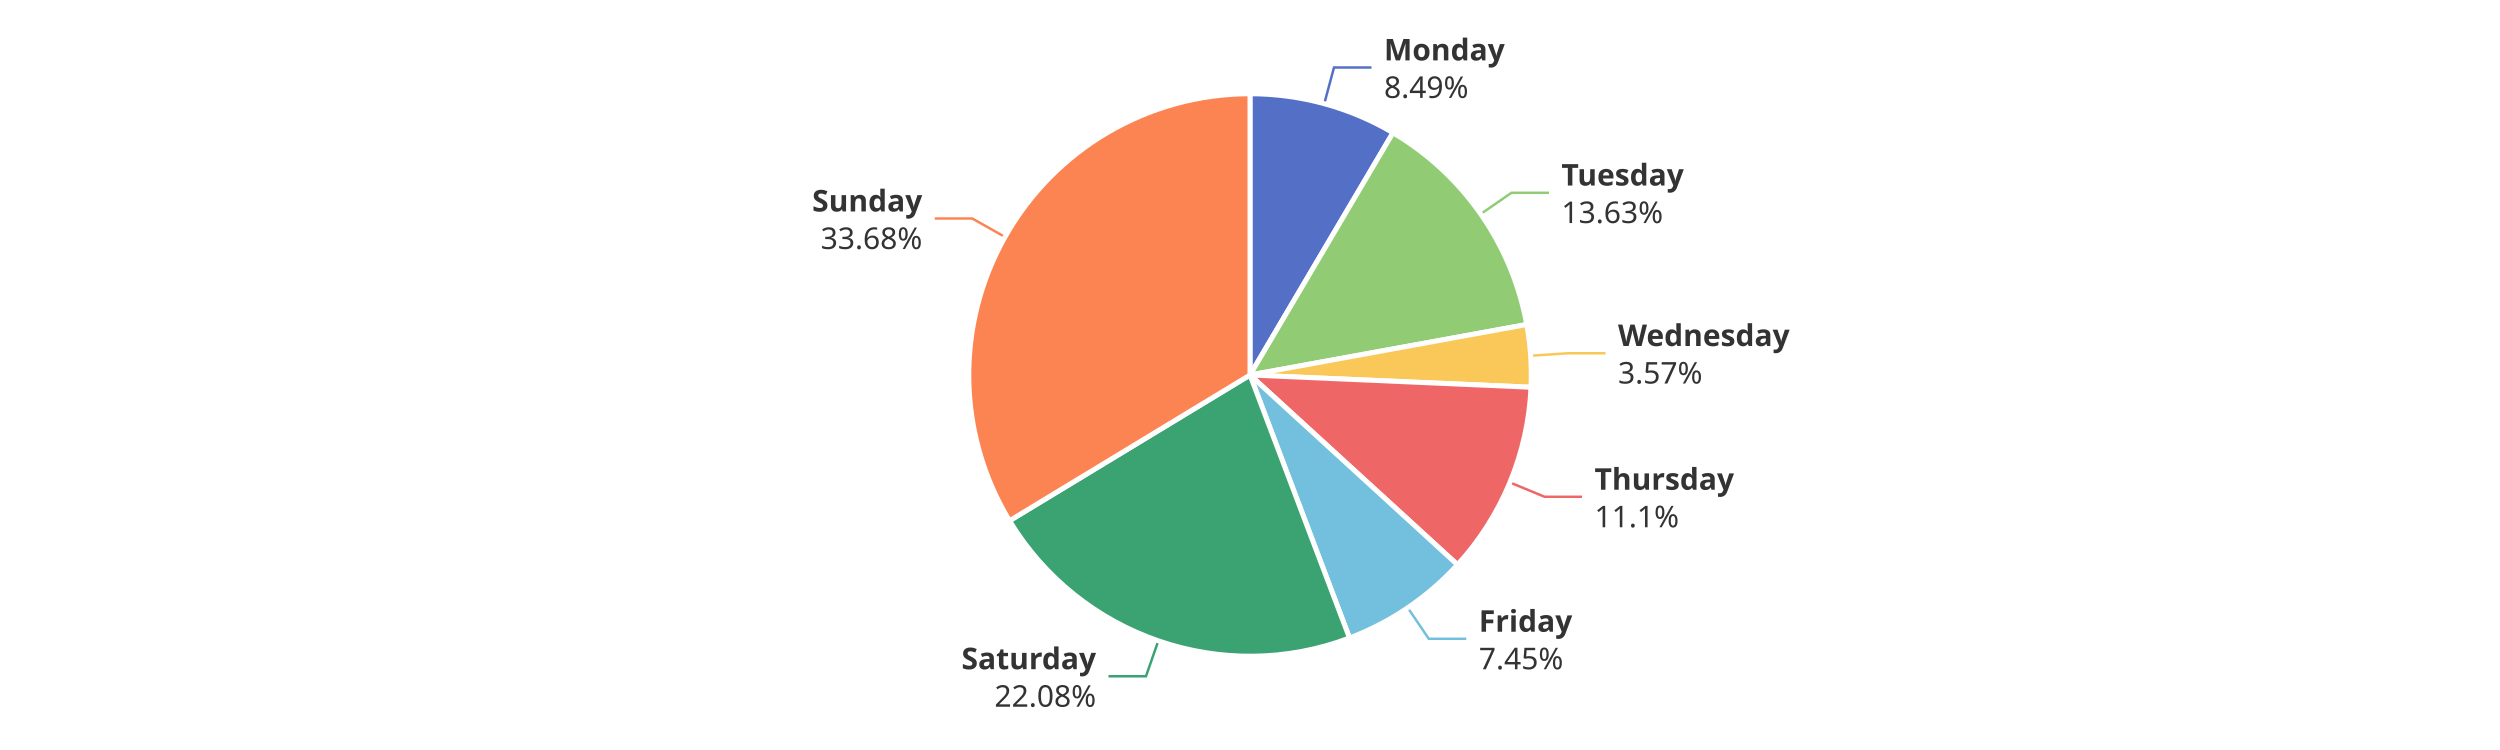
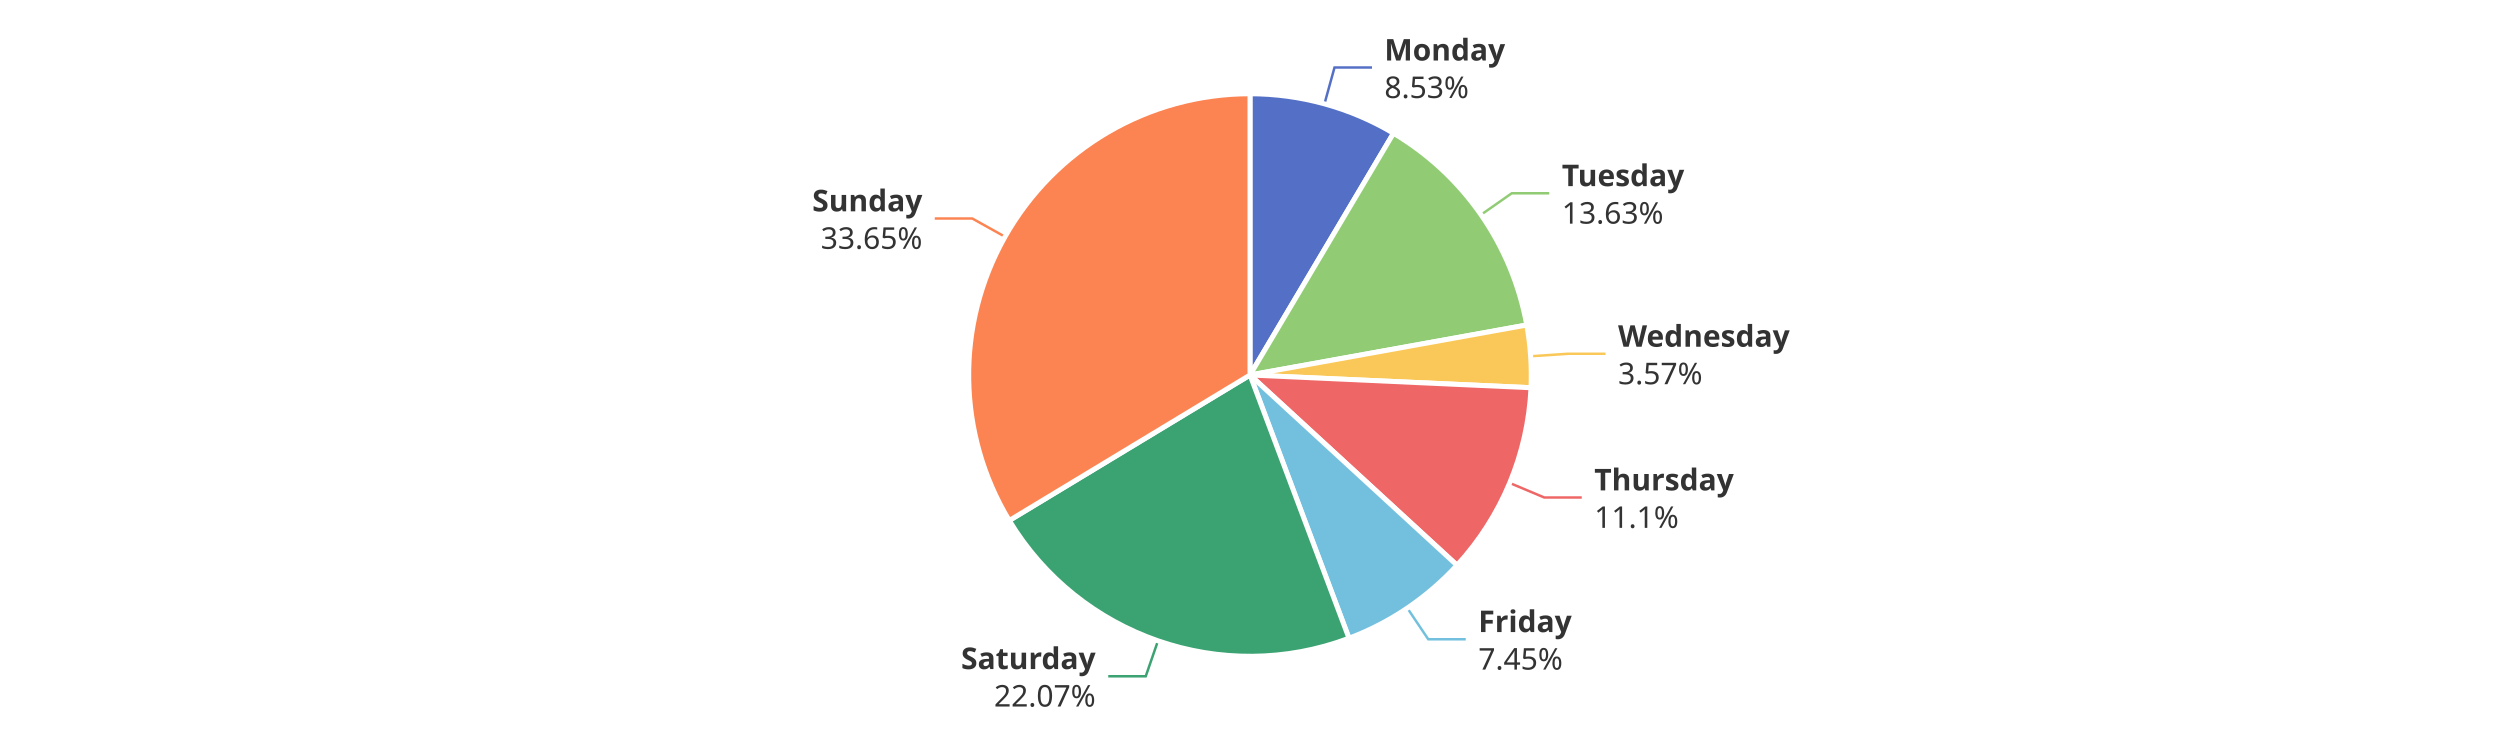
<svg xmlns="http://www.w3.org/2000/svg" width="1000" height="300" version="1.1" baseProfile="full" viewBox="0 0 1000 300">
  <rect width="1000" height="300" x="0" y="0" id="0" fill="#ffffff" />
-   <polyline points="529.7 41.5 533.6 27 548.6 27" fill="none" stroke="#5470c6" />
-   <polyline points="592.3 85.6 604.6 77.1 619.6 77.1" fill="none" stroke="#91cc75" />
-   <polyline points="612.2 142.3 627.2 141.3 642.2 141.3" fill="none" stroke="#fac858" />
-   <polyline points="604 193 617.8 198.7 632.8 198.7" fill="none" stroke="#ee6666" />
-   <polyline points="563.1 243.1 571.5 255.5 586.5 255.5" fill="none" stroke="#73c0de" />
-   <polyline points="463.3 256.4 458.4 270.5 443.4 270.5" fill="none" stroke="#3ba272" />
-   <polyline points="402 94.8 388.9 87.4 373.9 87.4" fill="none" stroke="#fc8452" />
-   <path d="M500 37.5A112.5 112.5 0 0 1 557.2 53.1L500 150Z" fill="#5470c6" stroke="#fff" stroke-width="2" stroke-linejoin="round" />
-   <path d="M557.2 53.1A112.5 112.5 0 0 1 610.7 129.8L500 150Z" fill="#91cc75" stroke="#fff" stroke-width="2" stroke-linejoin="round" />
-   <path d="M610.7 129.8A112.5 112.5 0 0 1 612.4 154.9L500 150Z" fill="#fac858" stroke="#fff" stroke-width="2" stroke-linejoin="round" />
-   <path d="M612.4 154.9A112.5 112.5 0 0 1 583 225.9L500 150Z" fill="#ee6666" stroke="#fff" stroke-width="2" stroke-linejoin="round" />
-   <path d="M583 225.9A112.5 112.5 0 0 1 539.8 255.2L500 150Z" fill="#73c0de" stroke="#fff" stroke-width="2" stroke-linejoin="round" />
-   <path d="M539.8 255.2A112.5 112.5 0 0 1 403.8 208.3L500 150Z" fill="#3ba272" stroke="#fff" stroke-width="2" stroke-linejoin="round" />
-   <path d="M403.8 208.3A112.5 112.5 0 0 1 500 37.5L500 150Z" fill="#fc8452" stroke="#fff" stroke-width="2" stroke-linejoin="round" />
-   <path d="M0 -15l42.8 0l0 30l-42.8 0Z" transform="translate(553.6085 27.0093)" fill="none" />
-   <text dominant-baseline="central" text-anchor="start" style="font-size:12px;font-family:sans-serif;font-weight:bold;" y="-7.5" transform="translate(553.6085 27.0093)" fill="#333" stroke="rgb(255,255,255)" stroke-width="2" paint-order="stroke" stroke-miterlimit="2">Monday</text>
-   <text dominant-baseline="central" text-anchor="start" style="font-size:12px;font-family:sans-serif;" y="7.5" transform="translate(553.6085 27.0093)" fill="#333" stroke="rgb(255,255,255)" stroke-width="2" paint-order="stroke" stroke-miterlimit="2">8.49%</text>
-   <path d="M0 -15l46.2 0l0 30l-46.2 0Z" transform="translate(624.5738 77.0578)" fill="none" />
-   <text dominant-baseline="central" text-anchor="start" style="font-size:12px;font-family:sans-serif;font-weight:bold;" y="-7.5" transform="translate(624.5738 77.0578)" fill="#333" stroke="rgb(255,255,255)" stroke-width="2" paint-order="stroke" stroke-miterlimit="2">Tuesday</text>
-   <text dominant-baseline="central" text-anchor="start" style="font-size:12px;font-family:sans-serif;" y="7.5" transform="translate(624.5738 77.0578)" fill="#333" stroke="rgb(255,255,255)" stroke-width="2" paint-order="stroke" stroke-miterlimit="2">13.63%</text>
-   <path d="M0 -15l63.6 0l0 30l-63.6 0Z" transform="translate(647.1997 141.2539)" fill="none" />
-   <text dominant-baseline="central" text-anchor="start" style="font-size:12px;font-family:sans-serif;font-weight:bold;" y="-7.5" transform="translate(647.1997 141.2539)" fill="#333" stroke="rgb(255,255,255)" stroke-width="2" paint-order="stroke" stroke-miterlimit="2">Wednesday</text>
-   <text dominant-baseline="central" text-anchor="start" style="font-size:12px;font-family:sans-serif;" y="7.5" transform="translate(647.1997 141.2539)" fill="#333" stroke="rgb(255,255,255)" stroke-width="2" paint-order="stroke" stroke-miterlimit="2">3.57%</text>
-   <path d="M0 -15l50.2 0l0 30l-50.2 0Z" transform="translate(637.8157 198.7412)" fill="none" />
-   <text dominant-baseline="central" text-anchor="start" style="font-size:12px;font-family:sans-serif;font-weight:bold;" y="-7.5" transform="translate(637.8157 198.7412)" fill="#333" stroke="rgb(255,255,255)" stroke-width="2" paint-order="stroke" stroke-miterlimit="2">Thursday</text>
-   <text dominant-baseline="central" text-anchor="start" style="font-size:12px;font-family:sans-serif;" y="7.5" transform="translate(637.8157 198.7412)" fill="#333" stroke="rgb(255,255,255)" stroke-width="2" paint-order="stroke" stroke-miterlimit="2">11.1%</text>
-   <path d="M0 -15l34.2 0l0 30l-34.2 0Z" transform="translate(591.5393 255.5385)" fill="none" />
-   <text dominant-baseline="central" text-anchor="start" style="font-size:12px;font-family:sans-serif;font-weight:bold;" y="-7.5" transform="translate(591.5393 255.5385)" fill="#333" stroke="rgb(255,255,255)" stroke-width="2" paint-order="stroke" stroke-miterlimit="2">Friday</text>
-   <text dominant-baseline="central" text-anchor="start" style="font-size:12px;font-family:sans-serif;" y="7.5" transform="translate(591.5393 255.5385)" fill="#333" stroke="rgb(255,255,255)" stroke-width="2" paint-order="stroke" stroke-miterlimit="2">7.45%</text>
-   <path d="M-48.2 -15l48.2 0l0 30l-48.2 0Z" transform="translate(438.4314 270.5334)" fill="none" />
-   <text dominant-baseline="central" text-anchor="end" style="font-size:12px;font-family:sans-serif;font-weight:bold;" y="-7.5" transform="translate(438.4314 270.5334)" fill="#333" stroke="rgb(255,255,255)" stroke-width="2" paint-order="stroke" stroke-miterlimit="2">Saturday</text>
-   <text dominant-baseline="central" text-anchor="end" style="font-size:12px;font-family:sans-serif;" y="7.5" transform="translate(438.4314 270.5334)" fill="#333" stroke="rgb(255,255,255)" stroke-width="2" paint-order="stroke" stroke-miterlimit="2">22.08%</text>
-   <path d="M-40.9 -15l40.9 0l0 30l-40.9 0Z" transform="translate(368.9071 87.4332)" fill="none" />
-   <text dominant-baseline="central" text-anchor="end" style="font-size:12px;font-family:sans-serif;font-weight:bold;" y="-7.5" transform="translate(368.9071 87.4332)" fill="#333" stroke="rgb(255,255,255)" stroke-width="2" paint-order="stroke" stroke-miterlimit="2">Sunday</text>
-   <text dominant-baseline="central" text-anchor="end" style="font-size:12px;font-family:sans-serif;" y="7.5" transform="translate(368.9071 87.4332)" fill="#333" stroke="rgb(255,255,255)" stroke-width="2" paint-order="stroke" stroke-miterlimit="2">33.68%</text>
+   <polyline points="529.8 41.5 533.8 27 548.8 27" fill="none" stroke="#5470c6" />
+   <polyline points="592.4 85.9 604.7 77.3 619.7 77.3" fill="none" stroke="#91cc75" />
+   <polyline points="612.3 142.5 627.2 141.5 642.2 141.5" fill="none" stroke="#fac858" />
+   <polyline points="603.9 193.2 617.7 199 632.7 199" fill="none" stroke="#ee6666" />
+   <polyline points="562.9 243.2 571.3 255.7 586.3 255.7" fill="none" stroke="#73c0de" />
+   <polyline points="463.2 256.3 458.3 270.5 443.3 270.5" fill="none" stroke="#3ba272" />
+   <polyline points="402 94.7 388.9 87.4 373.9 87.4" fill="none" stroke="#fc8452" />
+   <path d="M500 37.5A112.5 112.5 0 0 1 557.4 53.3L500 150Z" fill="#5470c6" stroke="#fff" stroke-width="2" stroke-linejoin="round" />
+   <path d="M557.4 53.3A112.5 112.5 0 0 1 610.7 130L500 150Z" fill="#91cc75" stroke="#fff" stroke-width="2" stroke-linejoin="round" />
+   <path d="M610.7 130A112.5 112.5 0 0 1 612.4 155.1L500 150Z" fill="#fac858" stroke="#fff" stroke-width="2" stroke-linejoin="round" />
+   <path d="M612.4 155.1A112.5 112.5 0 0 1 582.8 226.1L500 150Z" fill="#ee6666" stroke="#fff" stroke-width="2" stroke-linejoin="round" />
+   <path d="M582.8 226.1A112.5 112.5 0 0 1 539.6 255.3L500 150Z" fill="#73c0de" stroke="#fff" stroke-width="2" stroke-linejoin="round" />
+   <path d="M539.6 255.3A112.5 112.5 0 0 1 403.7 208.2L500 150Z" fill="#3ba272" stroke="#fff" stroke-width="2" stroke-linejoin="round" />
+   <path d="M403.7 208.2A112.5 112.5 0 0 1 500 37.5L500 150Z" fill="#fc8452" stroke="#fff" stroke-width="2" stroke-linejoin="round" />
+   <path d="M0 -15l42.8 0l0 30l-42.8 0Z" transform="translate(553.7564 27.0498)" fill="none" />
+   <text dominant-baseline="central" text-anchor="start" style="font-size:12px;font-family:sans-serif;font-weight:bold;" y="-7.5" transform="translate(553.7564 27.0498)" fill="#333" stroke="rgb(255,255,255)" stroke-width="2" paint-order="stroke" stroke-miterlimit="2">Monday</text>
+   <text dominant-baseline="central" text-anchor="start" style="font-size:12px;font-family:sans-serif;" y="7.5" transform="translate(553.7564 27.0498)" fill="#333" stroke="rgb(255,255,255)" stroke-width="2" paint-order="stroke" stroke-miterlimit="2">8.53%</text>
+   <path d="M0 -15l46.2 0l0 30l-46.2 0Z" transform="translate(624.7428 77.3007)" fill="none" />
+   <text dominant-baseline="central" text-anchor="start" style="font-size:12px;font-family:sans-serif;font-weight:bold;" y="-7.5" transform="translate(624.7428 77.3007)" fill="#333" stroke="rgb(255,255,255)" stroke-width="2" paint-order="stroke" stroke-miterlimit="2">Tuesday</text>
+   <text dominant-baseline="central" text-anchor="start" style="font-size:12px;font-family:sans-serif;" y="7.5" transform="translate(624.7428 77.3007)" fill="#333" stroke="rgb(255,255,255)" stroke-width="2" paint-order="stroke" stroke-miterlimit="2">13.63%</text>
+   <path d="M0 -15l63.6 0l0 30l-63.6 0Z" transform="translate(647.2187 141.5354)" fill="none" />
+   <text dominant-baseline="central" text-anchor="start" style="font-size:12px;font-family:sans-serif;font-weight:bold;" y="-7.5" transform="translate(647.2187 141.5354)" fill="#333" stroke="rgb(255,255,255)" stroke-width="2" paint-order="stroke" stroke-miterlimit="2">Wednesday</text>
+   <text dominant-baseline="central" text-anchor="start" style="font-size:12px;font-family:sans-serif;" y="7.5" transform="translate(647.2187 141.5354)" fill="#333" stroke="rgb(255,255,255)" stroke-width="2" paint-order="stroke" stroke-miterlimit="2">3.57%</text>
+   <path d="M0 -15l50.2 0l0 30l-50.2 0Z" transform="translate(637.7121 198.991)" fill="none" />
+   <text dominant-baseline="central" text-anchor="start" style="font-size:12px;font-family:sans-serif;font-weight:bold;" y="-7.5" transform="translate(637.7121 198.991)" fill="#333" stroke="rgb(255,255,255)" stroke-width="2" paint-order="stroke" stroke-miterlimit="2">Thursday</text>
+   <text dominant-baseline="central" text-anchor="start" style="font-size:12px;font-family:sans-serif;" y="7.5" transform="translate(637.7121 198.991)" fill="#333" stroke="rgb(255,255,255)" stroke-width="2" paint-order="stroke" stroke-miterlimit="2">11.1%</text>
+   <path d="M0 -15l34.2 0l0 30l-34.2 0Z" transform="translate(591.3277 255.6816)" fill="none" />
+   <text dominant-baseline="central" text-anchor="start" style="font-size:12px;font-family:sans-serif;font-weight:bold;" y="-7.5" transform="translate(591.3277 255.6816)" fill="#333" stroke="rgb(255,255,255)" stroke-width="2" paint-order="stroke" stroke-miterlimit="2">Friday</text>
+   <text dominant-baseline="central" text-anchor="start" style="font-size:12px;font-family:sans-serif;" y="7.5" transform="translate(591.3277 255.6816)" fill="#333" stroke="rgb(255,255,255)" stroke-width="2" paint-order="stroke" stroke-miterlimit="2">7.45%</text>
+   <path d="M-48.2 -15l48.2 0l0 30l-48.2 0Z" transform="translate(438.2501 270.4707)" fill="none" />
+   <text dominant-baseline="central" text-anchor="end" style="font-size:12px;font-family:sans-serif;font-weight:bold;" y="-7.5" transform="translate(438.2501 270.4707)" fill="#333" stroke="rgb(255,255,255)" stroke-width="2" paint-order="stroke" stroke-miterlimit="2">Saturday</text>
+   <text dominant-baseline="central" text-anchor="end" style="font-size:12px;font-family:sans-serif;" y="7.5" transform="translate(438.2501 270.4707)" fill="#333" stroke="rgb(255,255,255)" stroke-width="2" paint-order="stroke" stroke-miterlimit="2">22.07%</text>
+   <path d="M-40.9 -15l40.9 0l0 30l-40.9 0Z" transform="translate(368.94 87.3748)" fill="none" />
+   <text dominant-baseline="central" text-anchor="end" style="font-size:12px;font-family:sans-serif;font-weight:bold;" y="-7.5" transform="translate(368.94 87.3748)" fill="#333" stroke="rgb(255,255,255)" stroke-width="2" paint-order="stroke" stroke-miterlimit="2">Sunday</text>
+   <text dominant-baseline="central" text-anchor="end" style="font-size:12px;font-family:sans-serif;" y="7.5" transform="translate(368.94 87.3748)" fill="#333" stroke="rgb(255,255,255)" stroke-width="2" paint-order="stroke" stroke-miterlimit="2">33.65%</text>
</svg>
